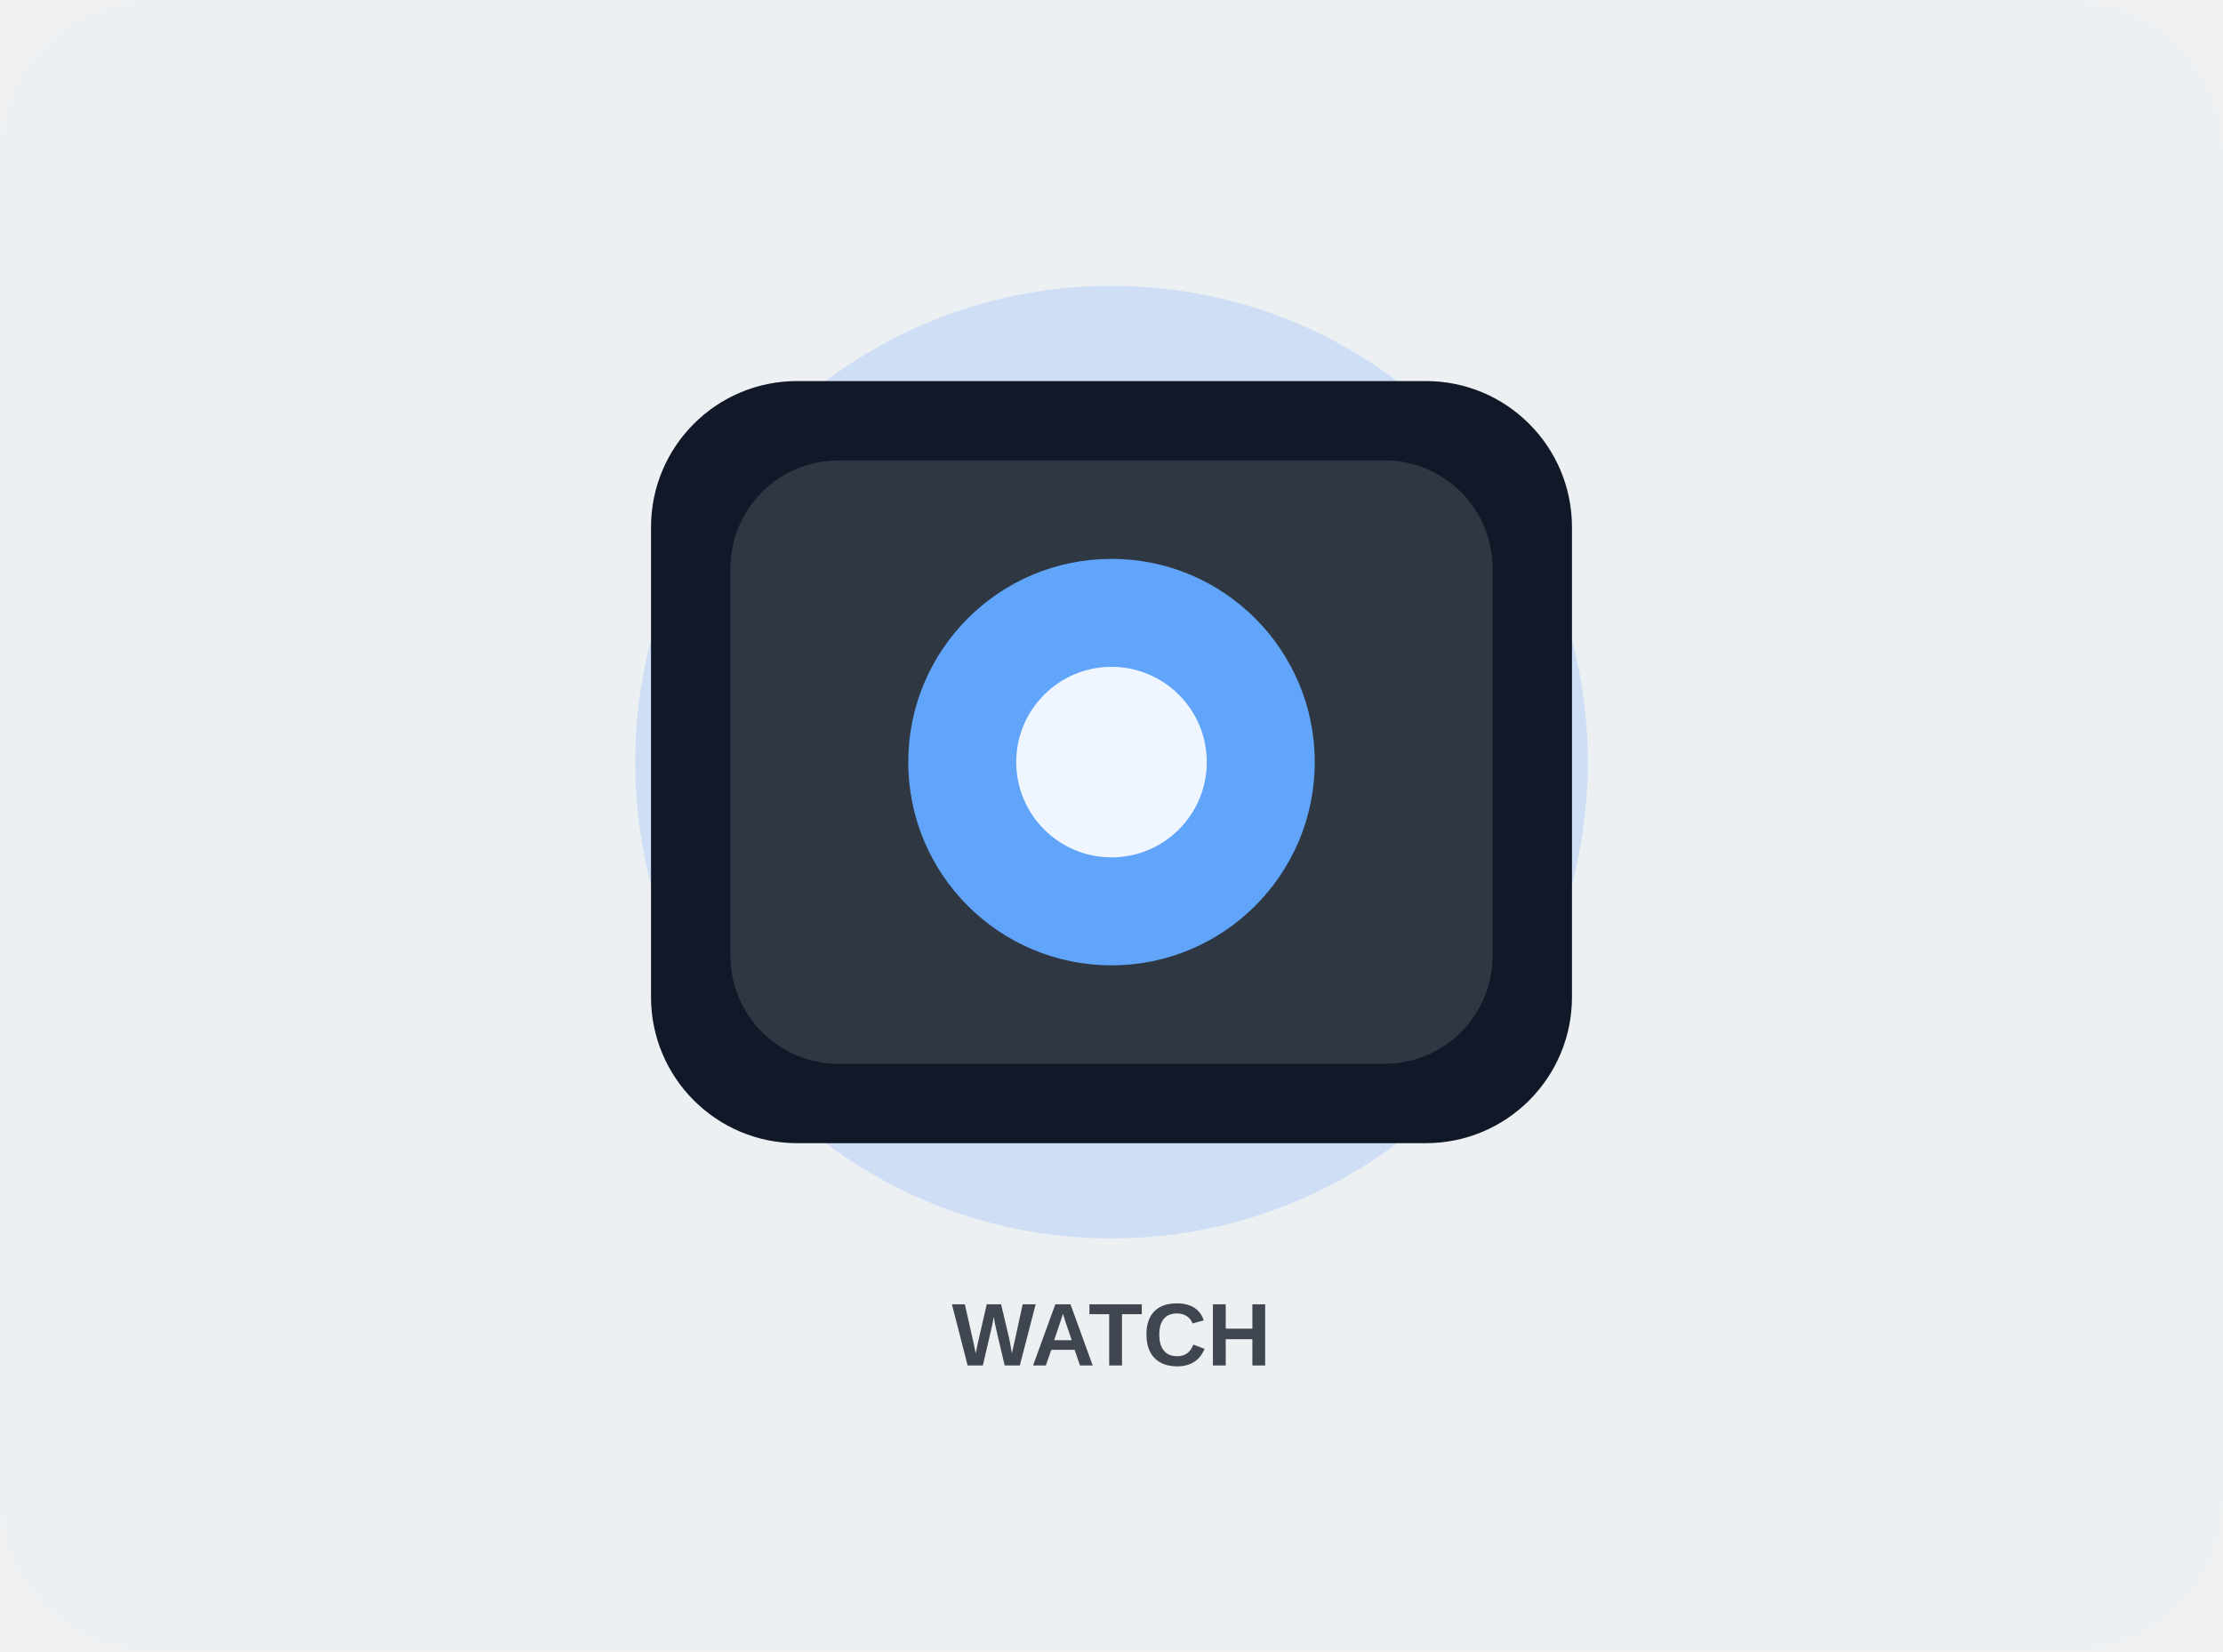
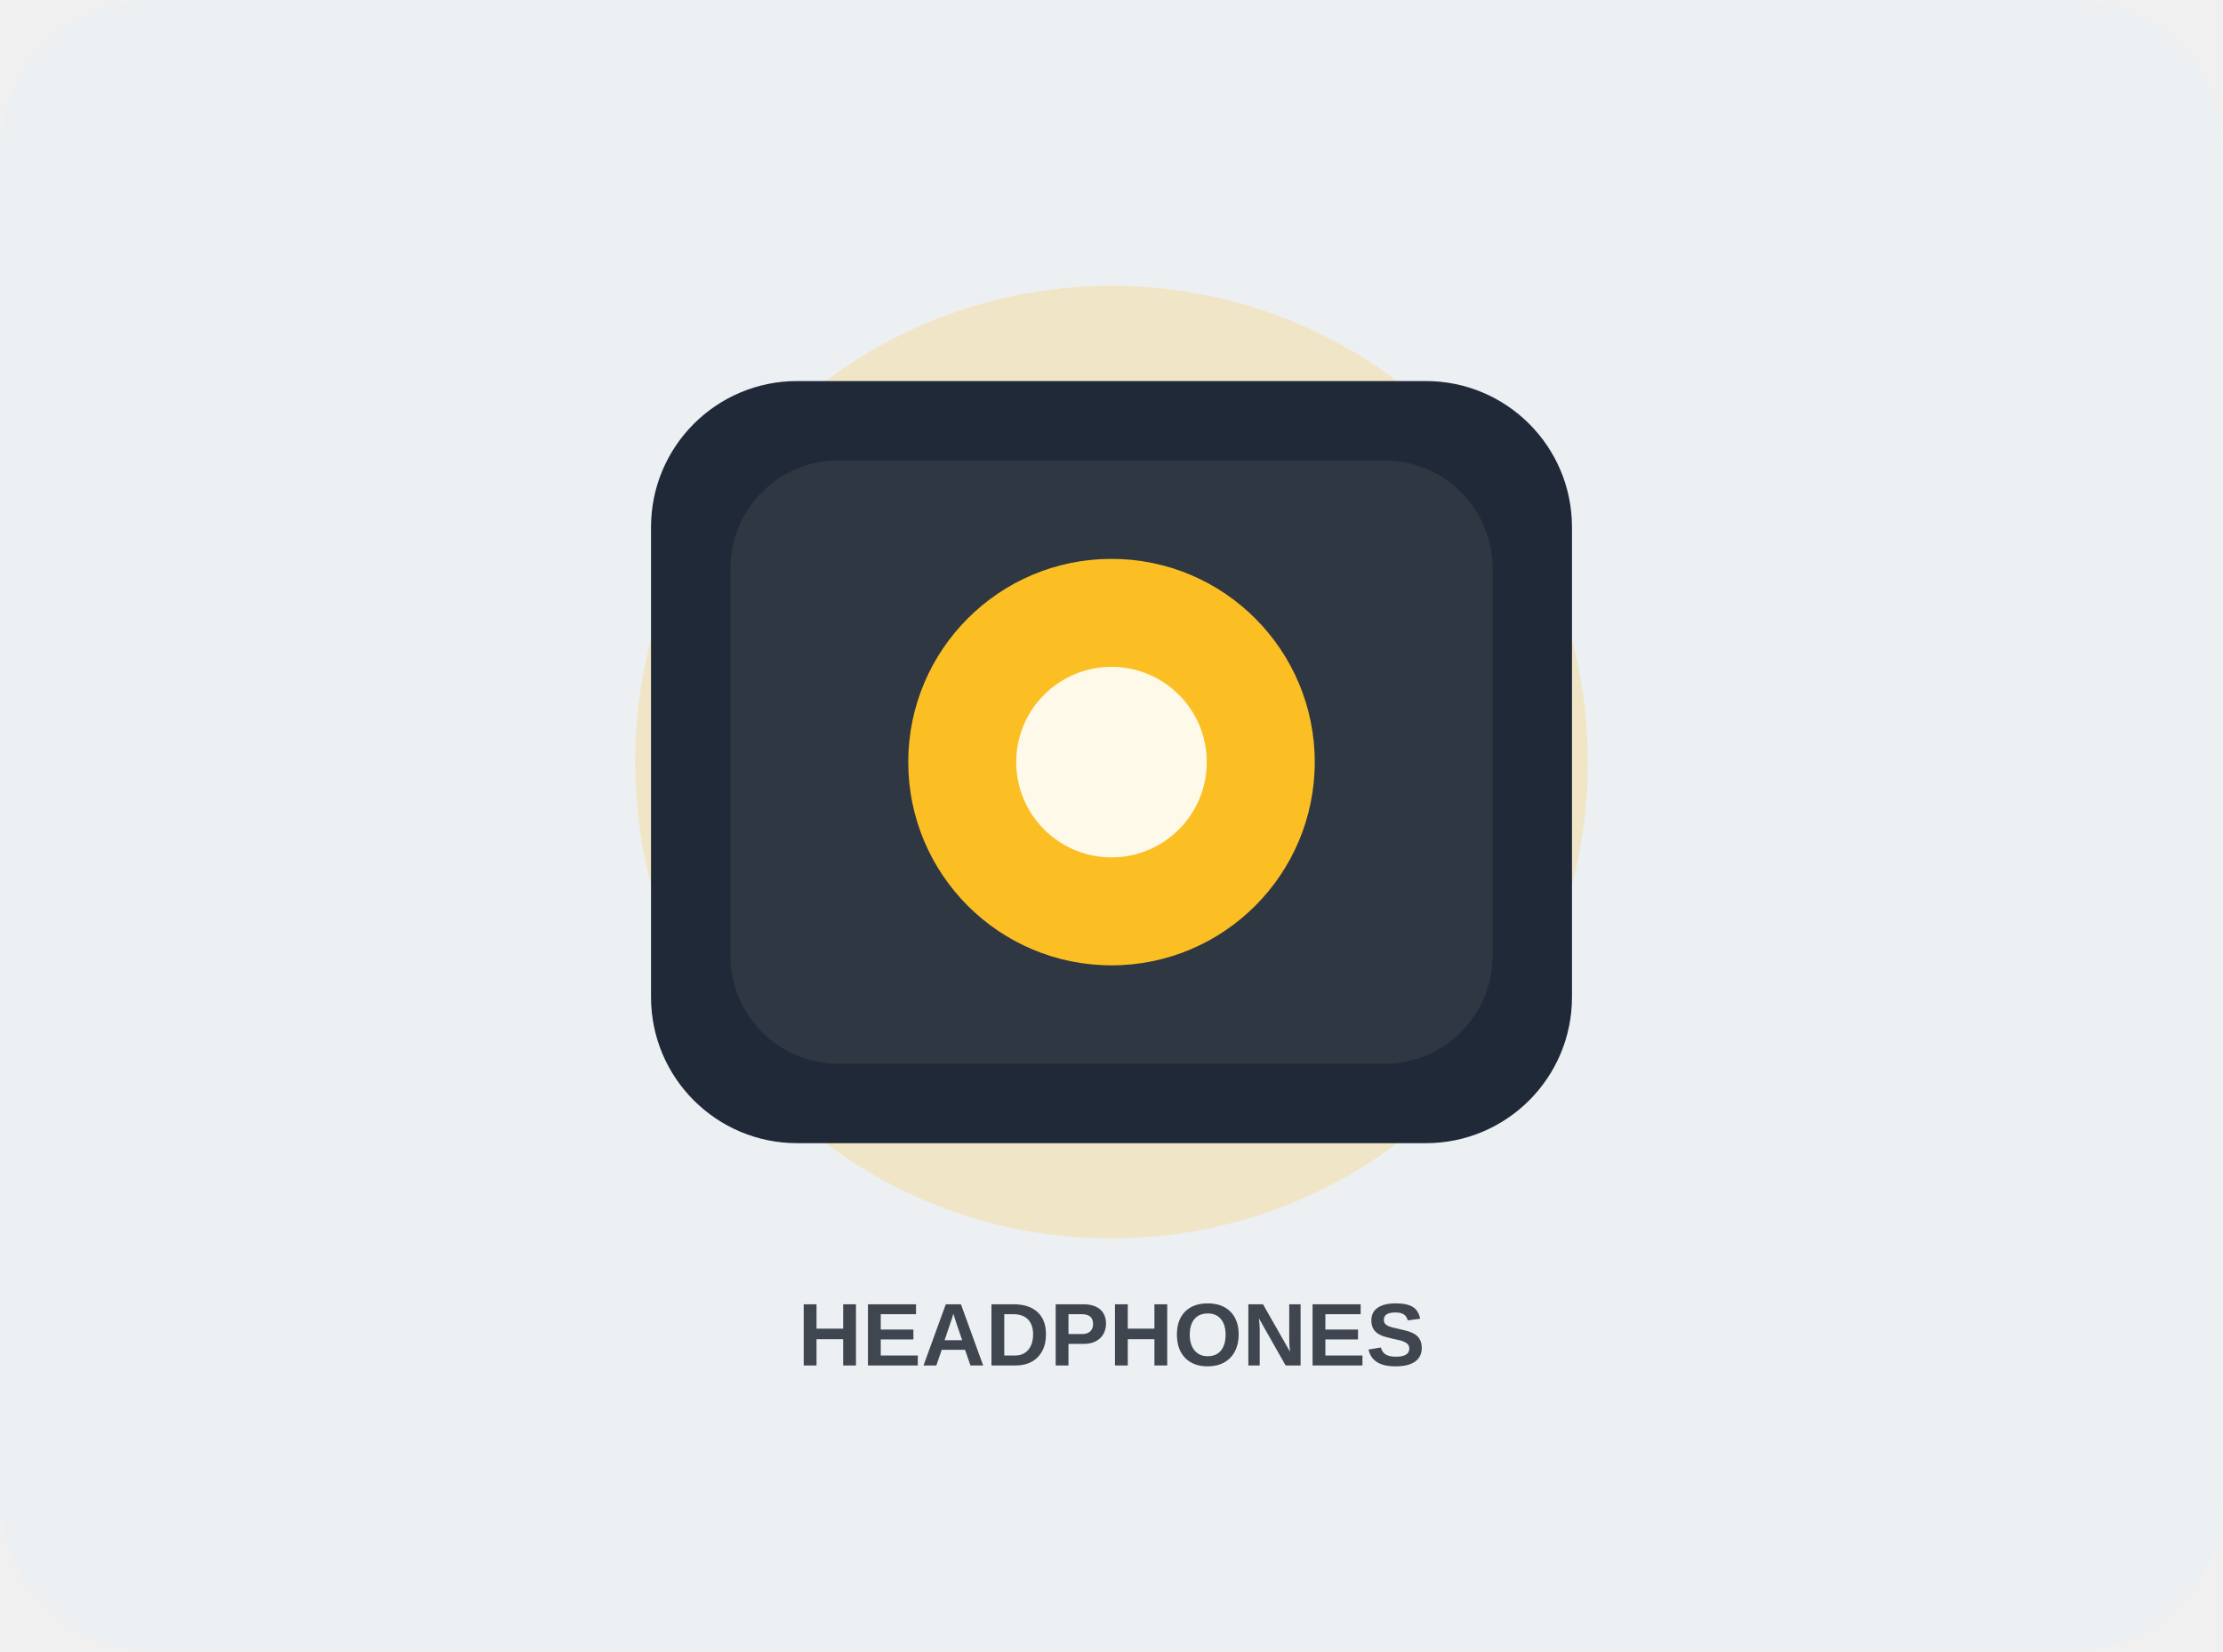
<svg xmlns="http://www.w3.org/2000/svg" width="700" height="520" viewBox="0 0 700 520">
  <rect width="700" height="520" rx="48" fill="#edf0f3" />
-   <circle cx="350" cy="240" r="150" fill="#60a5fa" opacity=".22" />
-   <rect x="205" y="120" width="290" height="240" rx="46" fill="#111827" />
+   <circle cx="350" cy="240" r="150" fill="#fbbf24" opacity=".22" />
+   <rect x="205" y="120" width="290" height="240" rx="46" fill="#1f2937" />
  <rect x="230" y="145" width="240" height="190" rx="34" fill="#2f3743" />
-   <circle cx="350" cy="240" r="64" fill="#60a5fa" />
+   <circle cx="350" cy="240" r="64" fill="#fbbf24" />
  <circle cx="350" cy="240" r="30" fill="#fff" opacity=".9" />
-   <text x="350" y="430" font-family="Arial, sans-serif" font-size="28" font-weight="700" text-anchor="middle" fill="#3f4650">WATCH</text>
+   <text x="350" y="430" font-family="Arial, sans-serif" font-size="28" font-weight="700" text-anchor="middle" fill="#3f4650">HEADPHONES</text>
</svg>
